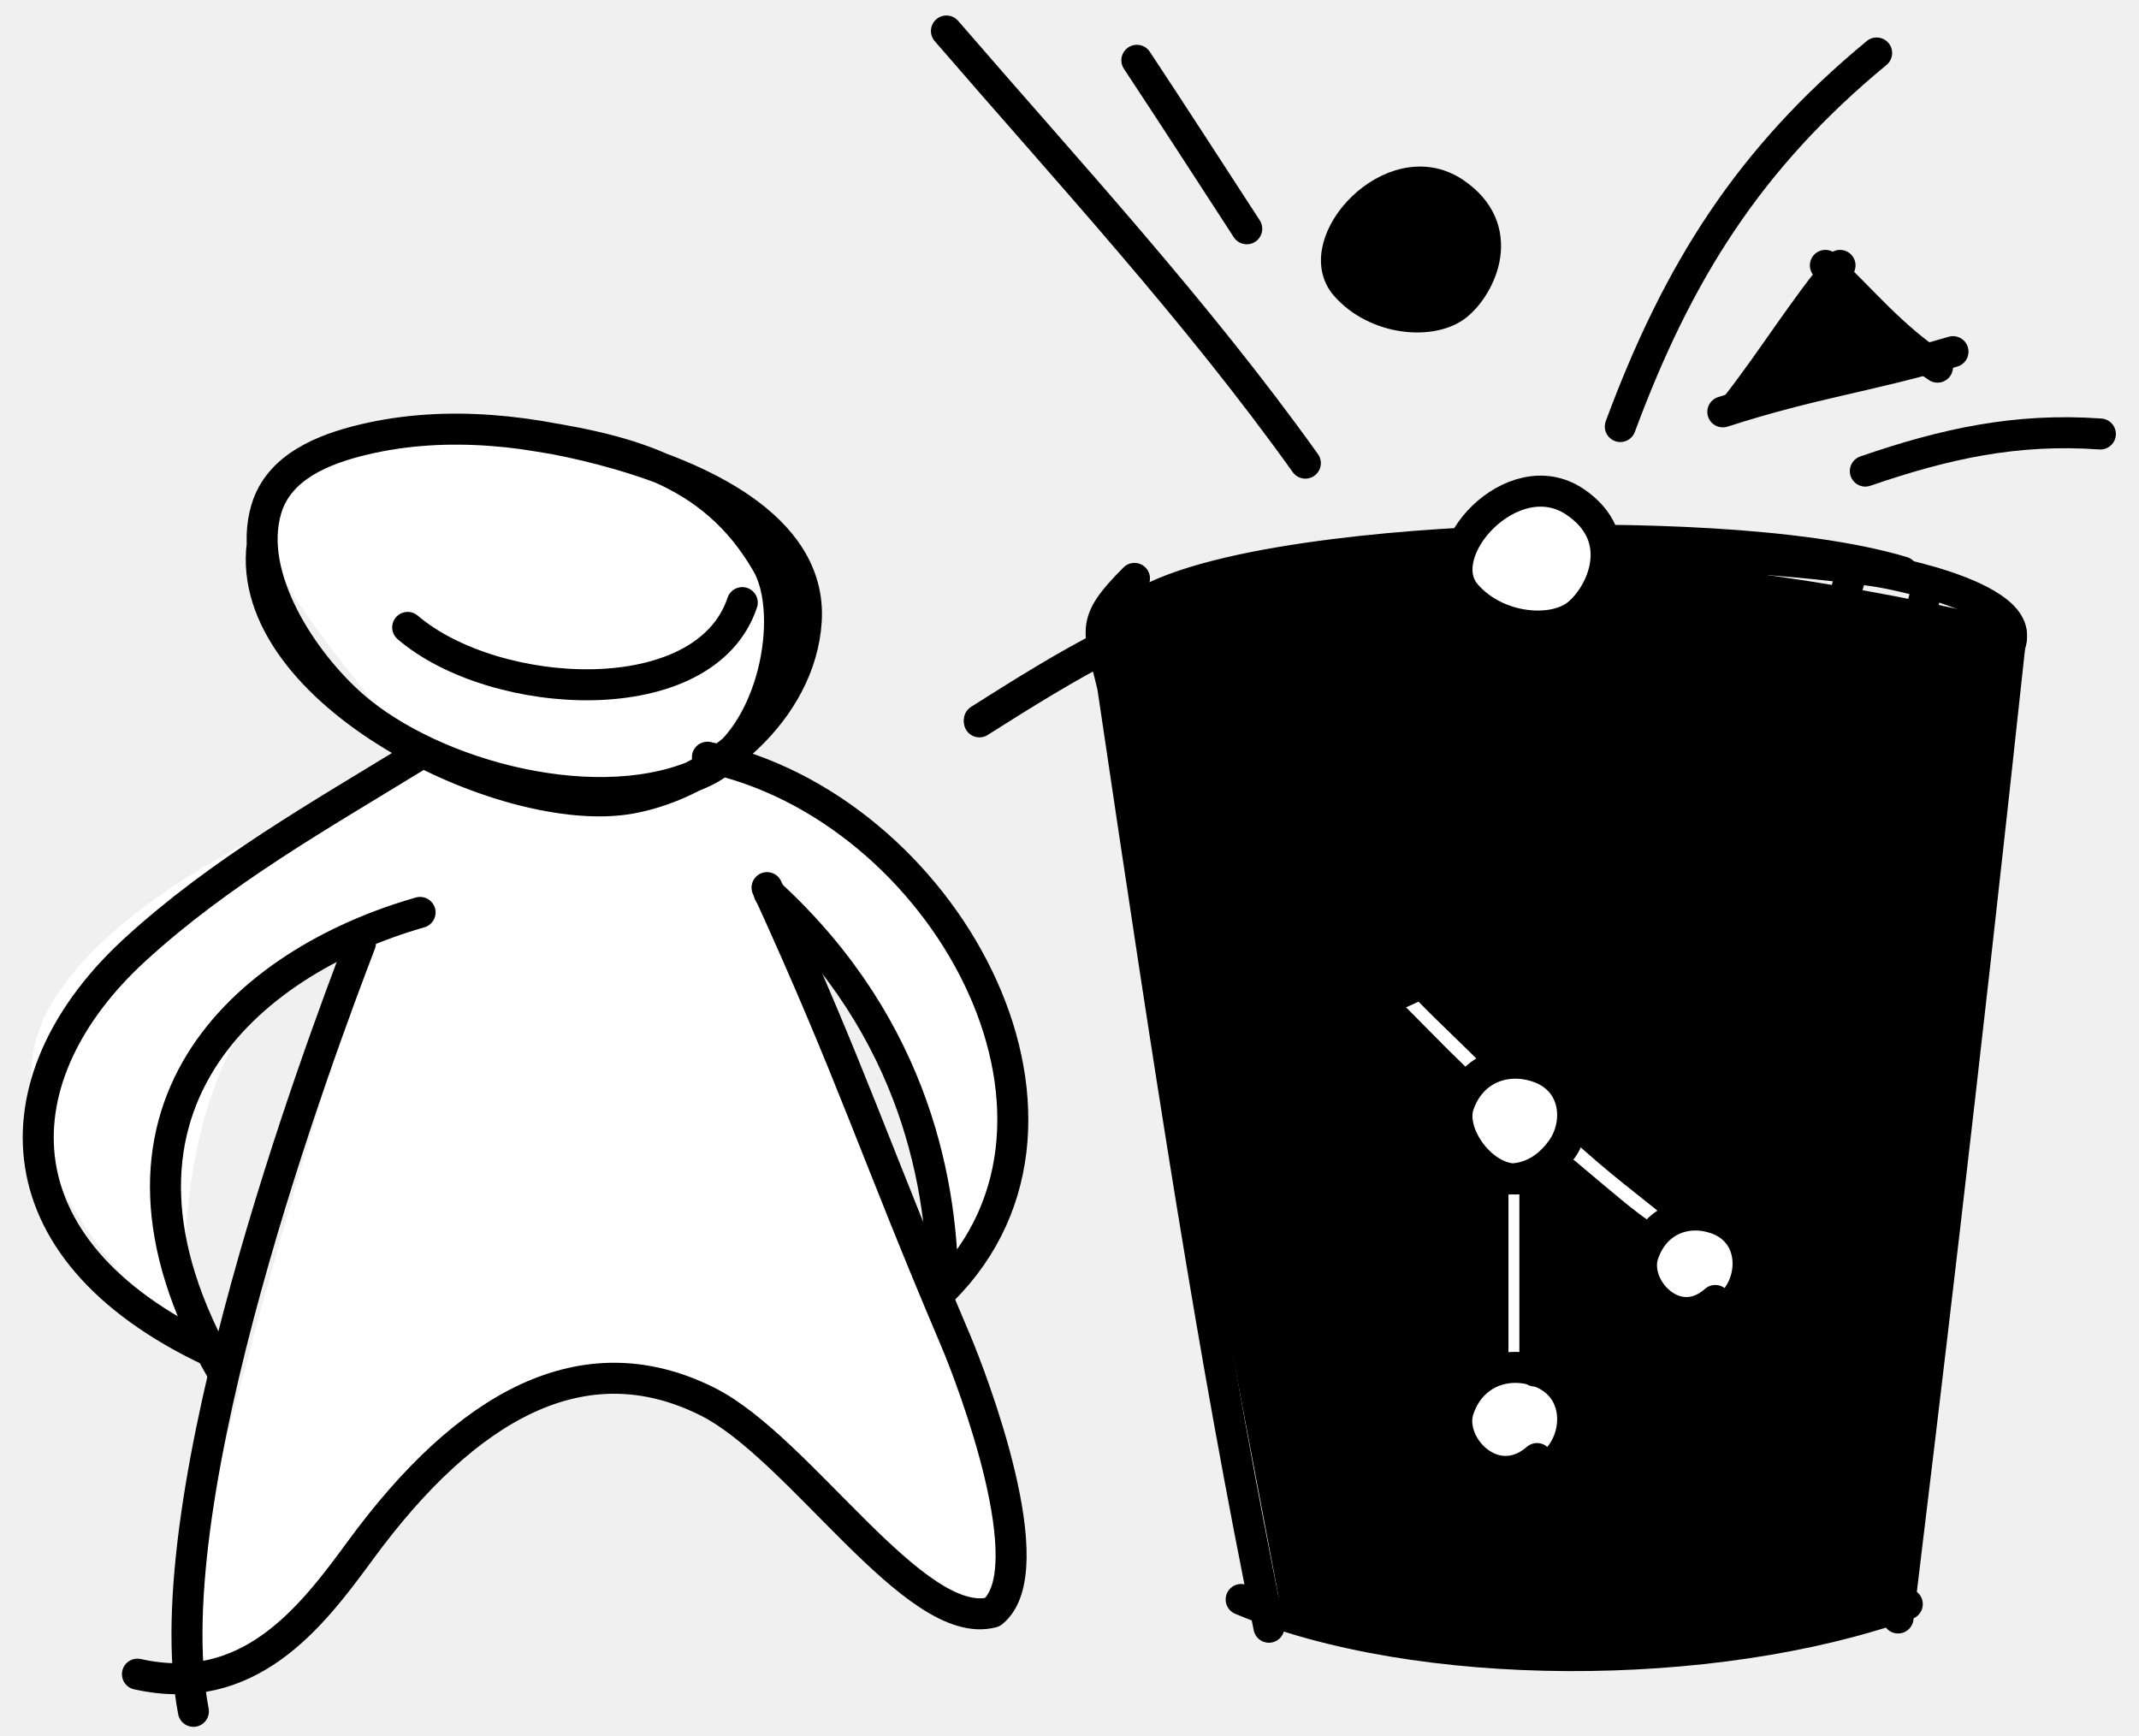
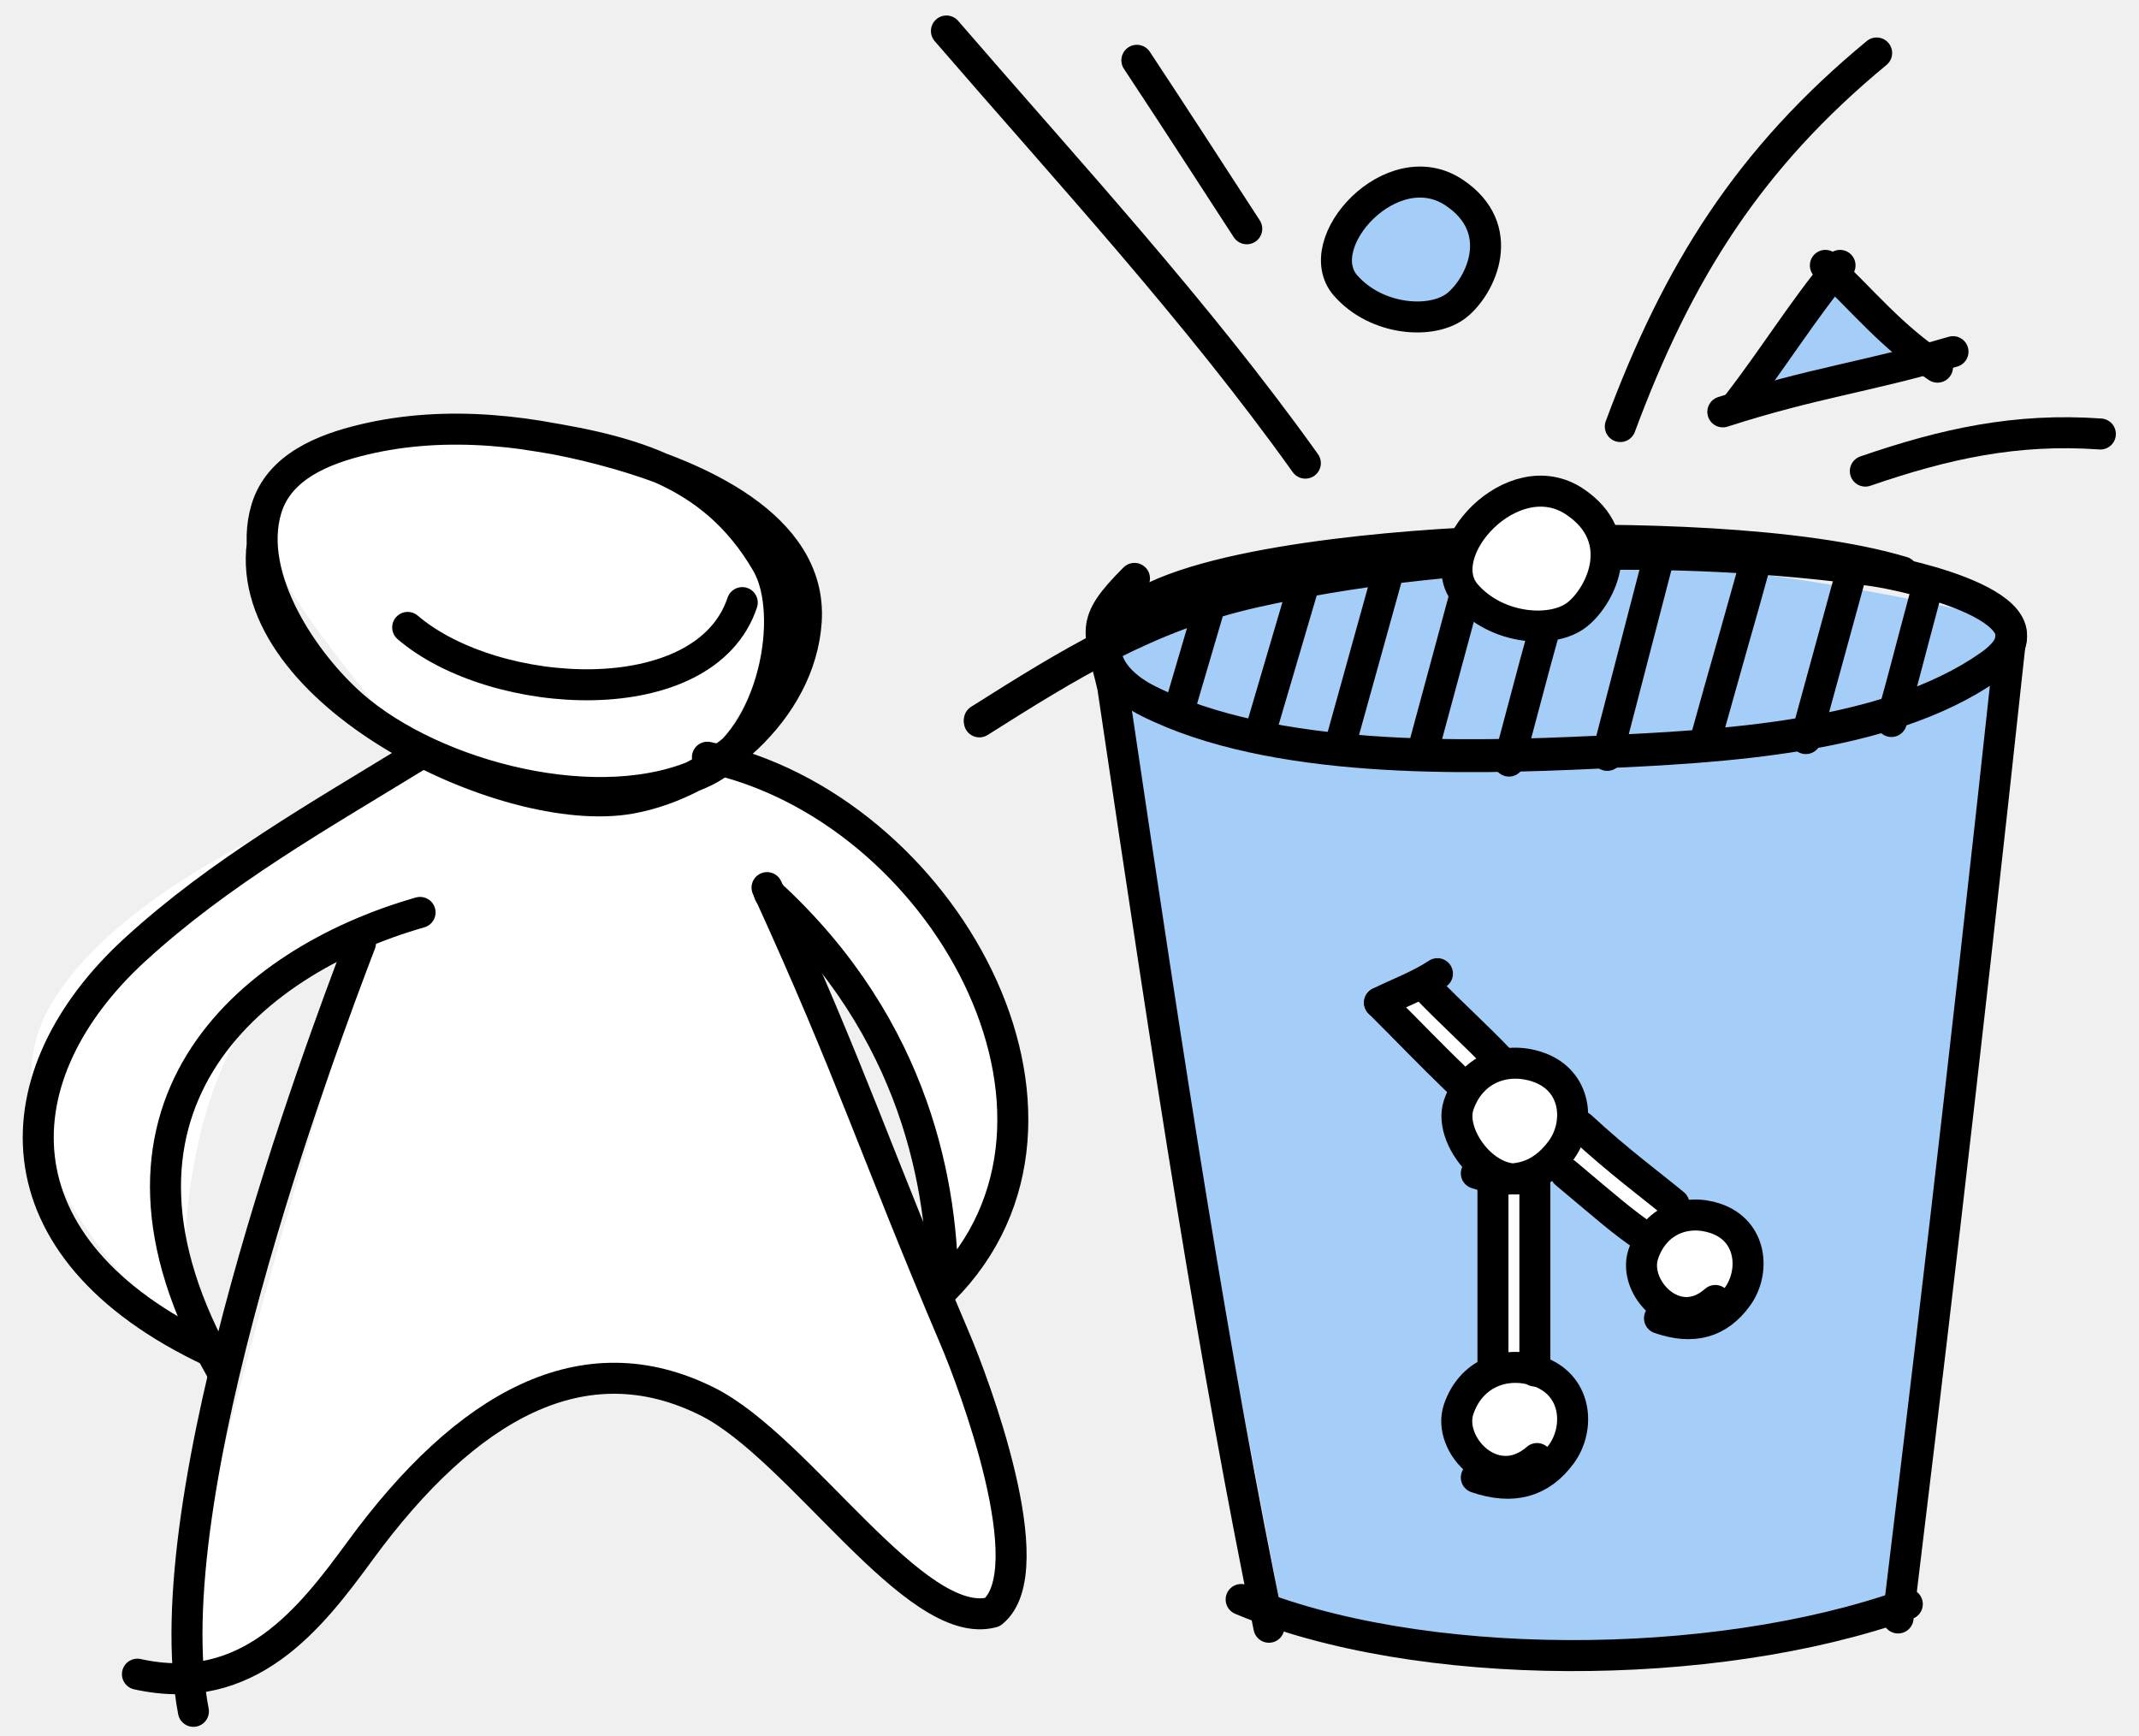
- <svg xmlns="http://www.w3.org/2000/svg" viewBox="0 0 69 56" fill="none">
+ <svg xmlns="http://www.w3.org/2000/svg" width="69" height="56" viewBox="0 0 69 56" fill="none">
  <path d="M6.03 54.006C5.391 52.087 9.761 37.218 12.026 30.023C6.27 31.302 5.63 39.349 6.03 43.213C3.632 41.215 -0.606 36.258 1.633 32.421C3.871 28.584 10.56 25.759 13.624 24.826C11.092 20.696 1.633 12.835 17.222 14.434C27.796 15.518 24.95 22.561 22.418 24.826C23.884 24.693 25.776 23.947 29.613 28.424C33.45 32.901 33.433 39.118 30.504 41.179C30.504 41.179 29.906 37.229 29.203 34.996C28.272 32.04 24.972 29.03 24.972 29.03C29.203 38.575 32.565 48.555 32.565 48.555C32.565 48.555 34.192 57.992 23.671 45.626C21.308 42.849 15.09 45.745 13.624 47.61C11.359 50.541 6.67 55.924 6.03 54.006Z" fill="white" />
  <path d="M16.794 13.983C20.105 14.477 22.96 15.098 24.738 18.176C25.695 19.833 24.949 23.815 22.723 24.887C19.41 26.482 14.005 25.06 11.382 22.769C9.798 21.385 7.929 18.622 8.593 16.415C9.002 15.052 10.441 14.489 11.714 14.183C14.422 13.533 17.285 13.888 19.925 14.644C22.32 15.33 26.207 16.908 26.008 20.032C25.823 22.929 23.012 25.269 20.34 25.752C16.305 26.481 7.847 22.324 8.459 17.557" stroke="black" stroke-linecap="round" stroke-linejoin="round" />
  <path d="M24.743 28.633C27.513 34.69 28.207 37.086 30.815 43.213C31.38 44.542 33.697 50.646 32.014 52.007C29.526 52.676 25.803 46.703 22.82 45.212C18.823 43.213 15.052 45.333 11.627 50.009C10.029 52.192 8.03 54.805 4.433 54.006" stroke="black" stroke-linecap="round" stroke-linejoin="round" />
  <path d="M11.628 30.422C10.305 33.881 4.916 48.288 6.239 55.205" stroke="black" stroke-linecap="round" stroke-linejoin="round" />
  <path d="M13.476 24.368C10.294 26.322 7.123 28.101 4.357 30.632C-0.01 34.629 -0.329 40.247 6.834 43.605" stroke="black" stroke-linecap="round" stroke-linejoin="round" />
  <path d="M22.82 24.426C30.414 26.025 35.981 36.046 30.414 41.614C30.414 38.416 29.614 33.22 24.818 28.823" stroke="black" stroke-linecap="round" stroke-linejoin="round" />
  <path d="M23.944 19.439C22.745 23.037 15.95 22.637 13.151 20.239" stroke="black" stroke-linecap="round" stroke-linejoin="round" />
  <path d="M7.155 44.222C2.359 35.828 7.955 31.032 13.551 29.433" stroke="black" stroke-linecap="round" stroke-linejoin="round" />
-   <path d="M61.062 51.691C60.792 52.988 45.824 54.623 41.279 51.691L37.18 30.092L35.778 21.447C42.672 15.643 58.064 18.413 64.958 20.058C62.88 31.494 62.88 42.942 61.062 51.691Z" fill="currentColor" />
+   <path d="M61.062 51.691C60.792 52.988 45.824 54.623 41.279 51.691L37.18 30.092L35.778 21.447C42.672 15.643 58.064 18.413 64.958 20.058C62.88 31.494 62.88 42.942 61.062 51.691Z" fill="#A4CDF8" />
  <path d="M46 31.844L44.5 32.344C45.5 33.01 47.4 34.444 47 34.844C46.6 35.244 47.5 37.01 48 37.844L48.5 44.344C48.167 44.51 47.4 44.944 47 45.344C46.5 45.844 47.5 47.344 49 47.344C50.5 47.344 51 45.844 51 45.344C51 44.944 50 44.177 49.5 43.844L50 37.844L53 40.344C53 40.844 53.3 41.944 54.5 42.344C56 42.844 56.5 40.844 56.5 40.344C56.5 39.944 55.167 39.177 54.5 38.844L51 36.344C50.833 36.01 50.4 35.244 50 34.844C49.6 34.444 48.5 34.01 48 33.844L46 31.844Z" fill="white" />
  <path d="M61.373 18.45C58.088 17.465 52.458 17.343 48.57 17.462C45.279 17.563 38.761 18.084 36.544 19.655C35.08 20.691 35.613 21.931 37.047 22.649C41.045 24.65 47.229 24.501 51.565 24.294C55.494 24.107 60.839 23.858 64.162 21.541C66.798 19.704 61.497 18.561 60.395 18.408C54.116 17.539 46.589 17.721 40.434 19.109C37.016 19.879 34.454 21.479 31.593 23.286" stroke="black" stroke-linecap="round" stroke-linejoin="round" />
  <path d="M36.596 18.658C35.104 20.15 35.469 20.315 35.895 22.162C37.764 34.779 39.166 43.89 40.933 52.492" stroke="black" stroke-linecap="round" stroke-linejoin="round" />
  <path d="M64.866 20.527C63.23 35.713 62.062 45.292 61.228 52.193" stroke="black" stroke-linecap="round" stroke-linejoin="round" />
  <path d="M40.037 51.597C45.708 53.985 55.259 53.985 61.526 51.746" stroke="black" stroke-linecap="round" stroke-linejoin="round" />
  <path d="M47 34.843C46.11 33.985 45.46 33.298 44.5 32.343M48.394 34.219C47.58 33.365 46.875 32.75 46 31.843" stroke="black" stroke-linecap="round" stroke-linejoin="round" />
  <path d="M48.16 38.035C48.16 39.312 48.16 42.092 48.16 44.109" stroke="black" stroke-linecap="round" stroke-linejoin="round" />
  <path d="M49.512 38.234C49.512 39.511 49.512 42.041 49.512 44.227" stroke="black" stroke-linecap="round" stroke-linejoin="round" />
  <path d="M51 36.343C52.191 37.45 53.299 38.261 54 38.843" stroke="black" stroke-linecap="round" stroke-linejoin="round" />
  <path d="M50.5 37.843C51.806 38.938 52.366 39.437 53.067 39.904" stroke="black" stroke-linecap="round" stroke-linejoin="round" />
  <path d="M47.623 47.661C48.798 48.063 49.699 47.816 50.363 46.911C50.978 46.074 50.887 44.651 49.581 44.224C48.538 43.883 47.445 44.309 47.053 45.461C46.662 46.613 48.216 48.239 49.581 47.05" stroke="black" stroke-linecap="round" stroke-linejoin="round" />
  <path d="M53.532 42.525C54.612 42.901 55.441 42.67 56.052 41.821C56.617 41.036 56.533 39.702 55.332 39.301C54.373 38.982 53.368 39.381 53.008 40.461C52.648 41.541 54.077 43.066 55.332 41.951" stroke="black" stroke-linecap="round" stroke-linejoin="round" />
  <path d="M44.5 32.343C45.111 32.04 45.801 31.787 46.369 31.409" stroke="black" stroke-linecap="round" stroke-linejoin="round" />
  <path d="M47.623 37.849C48.798 38.25 49.699 38.004 50.363 37.099C50.978 36.262 50.887 34.838 49.581 34.411C48.538 34.07 47.445 34.496 47.053 35.648C46.662 36.8 48.426 38.865 49.79 37.676" stroke="black" stroke-linecap="round" stroke-linejoin="round" />
  <path d="M36.543 19.592C35.08 20.629 35.612 21.869 37.046 22.586C41.044 24.587 47.229 24.439 51.564 24.232C55.493 24.044 60.839 23.795 64.162 21.479C66.797 19.642 61.496 18.498 60.395 18.346M40.433 19.046C37.016 19.816 34.453 21.416 31.592 23.224" stroke="black" stroke-linecap="round" stroke-linejoin="round" />
  <path d="M38.012 22.981L39.049 19.454" stroke="black" stroke-linecap="round" stroke-linejoin="round" />
  <path d="M62.201 18.841C61.377 21.909 61.638 21.003 61.013 23.274M59.786 18.227L58.253 23.825" stroke="black" stroke-linecap="round" stroke-linejoin="round" />
  <path d="M53.612 17.572L51.847 24.367M55.033 23.817C55.658 21.543 56.038 20.296 56.686 17.939L55.033 23.817Z" stroke="black" stroke-linecap="round" stroke-linejoin="round" />
  <path d="M50.586 17.756C49.666 20.681 49.301 22.28 48.677 24.551M47.519 18.227L45.859 24.367" stroke="black" stroke-linecap="round" stroke-linejoin="round" />
  <path d="M43.225 24.054L44.759 18.534M40.618 23.747L42.152 18.534" stroke="black" stroke-linecap="round" stroke-linejoin="round" />
-   <path d="M59 8.844L56.5 12.844L62 11.344L59 8.844Z" fill="currentColor" />
+   <path d="M59 8.844L56.5 12.844L62 11.344L59 8.844Z" fill="#A4CDF8" />
  <path d="M30.53 1C34.471 5.565 38.598 10.027 42.108 14.94" stroke="black" stroke-linecap="round" stroke-linejoin="round" />
  <path d="M36.673 1.945C37.867 3.749 39.039 5.566 40.218 7.38" stroke="black" stroke-linecap="round" stroke-linejoin="round" />
  <path d="M52.268 13.759C54.124 8.755 56.425 5.106 60.537 1.709" stroke="black" stroke-linecap="round" stroke-linejoin="round" />
-   <path d="M47 9.844C46.217 10.479 44.405 10.353 43.406 9.21C42.211 7.844 44.905 4.876 46.905 6.21C48.649 7.372 47.783 9.21 47 9.844Z" fill="currentColor" stroke="black" stroke-linecap="round" stroke-linejoin="round" />
+   <path d="M47 9.844C46.217 10.479 44.405 10.353 43.406 9.21C42.211 7.844 44.905 4.876 46.905 6.21C48.649 7.372 47.783 9.21 47 9.844Z" fill="#A4CDF8" stroke="black" stroke-linecap="round" stroke-linejoin="round" />
  <path d="M50.889 19.815C50.106 20.45 48.294 20.324 47.294 19.18C46.1 17.815 48.794 14.847 50.794 16.18C52.538 17.342 51.672 19.18 50.889 19.815Z" fill="white" stroke="black" stroke-linecap="round" stroke-linejoin="round" />
  <path d="M56.048 13.05C57.191 11.58 58.162 9.993 59.356 8.561" stroke="black" stroke-linecap="round" stroke-linejoin="round" />
  <path d="M58.883 8.561C60.13 9.74 61 10.844 62.5 11.844" stroke="black" stroke-linecap="round" stroke-linejoin="round" />
  <path d="M55.575 13.286C58.5 12.344 60.199 12.168 63 11.344" stroke="black" stroke-linecap="round" stroke-linejoin="round" />
  <path d="M60.172 15.197C62.738 14.313 65.036 13.806 67.754 14" stroke="black" stroke-linecap="round" stroke-linejoin="round" />
</svg>
